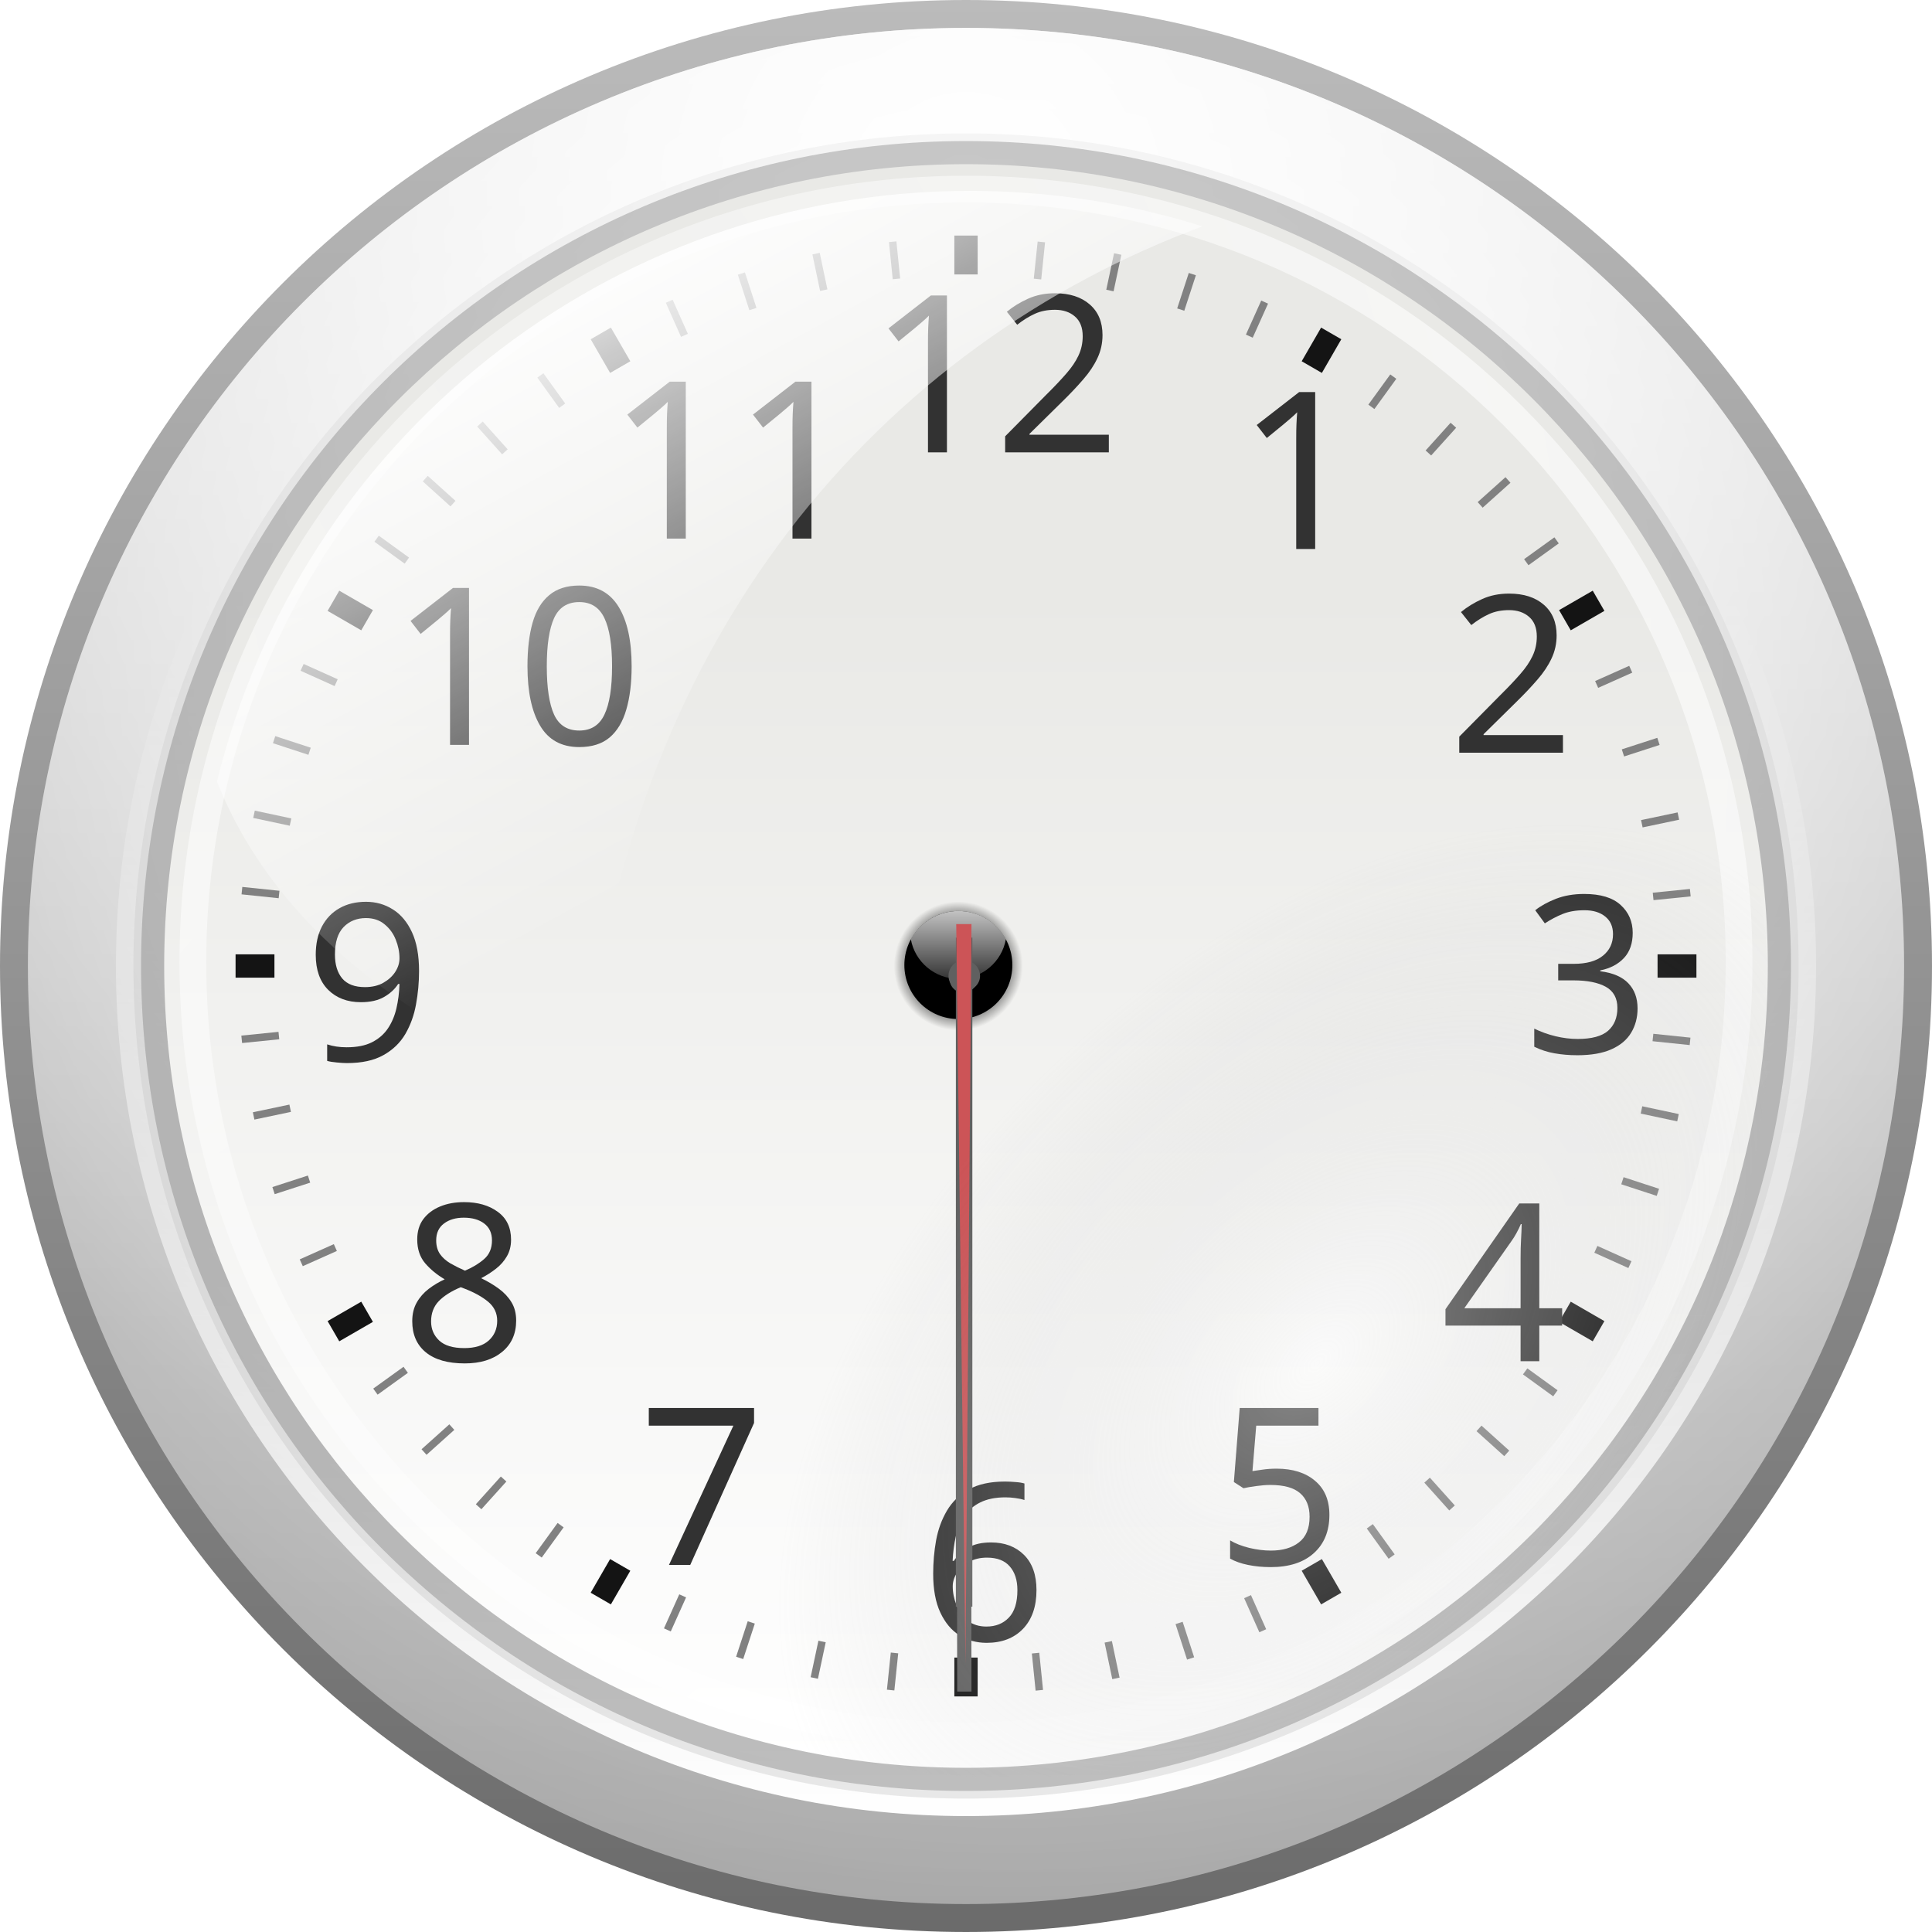
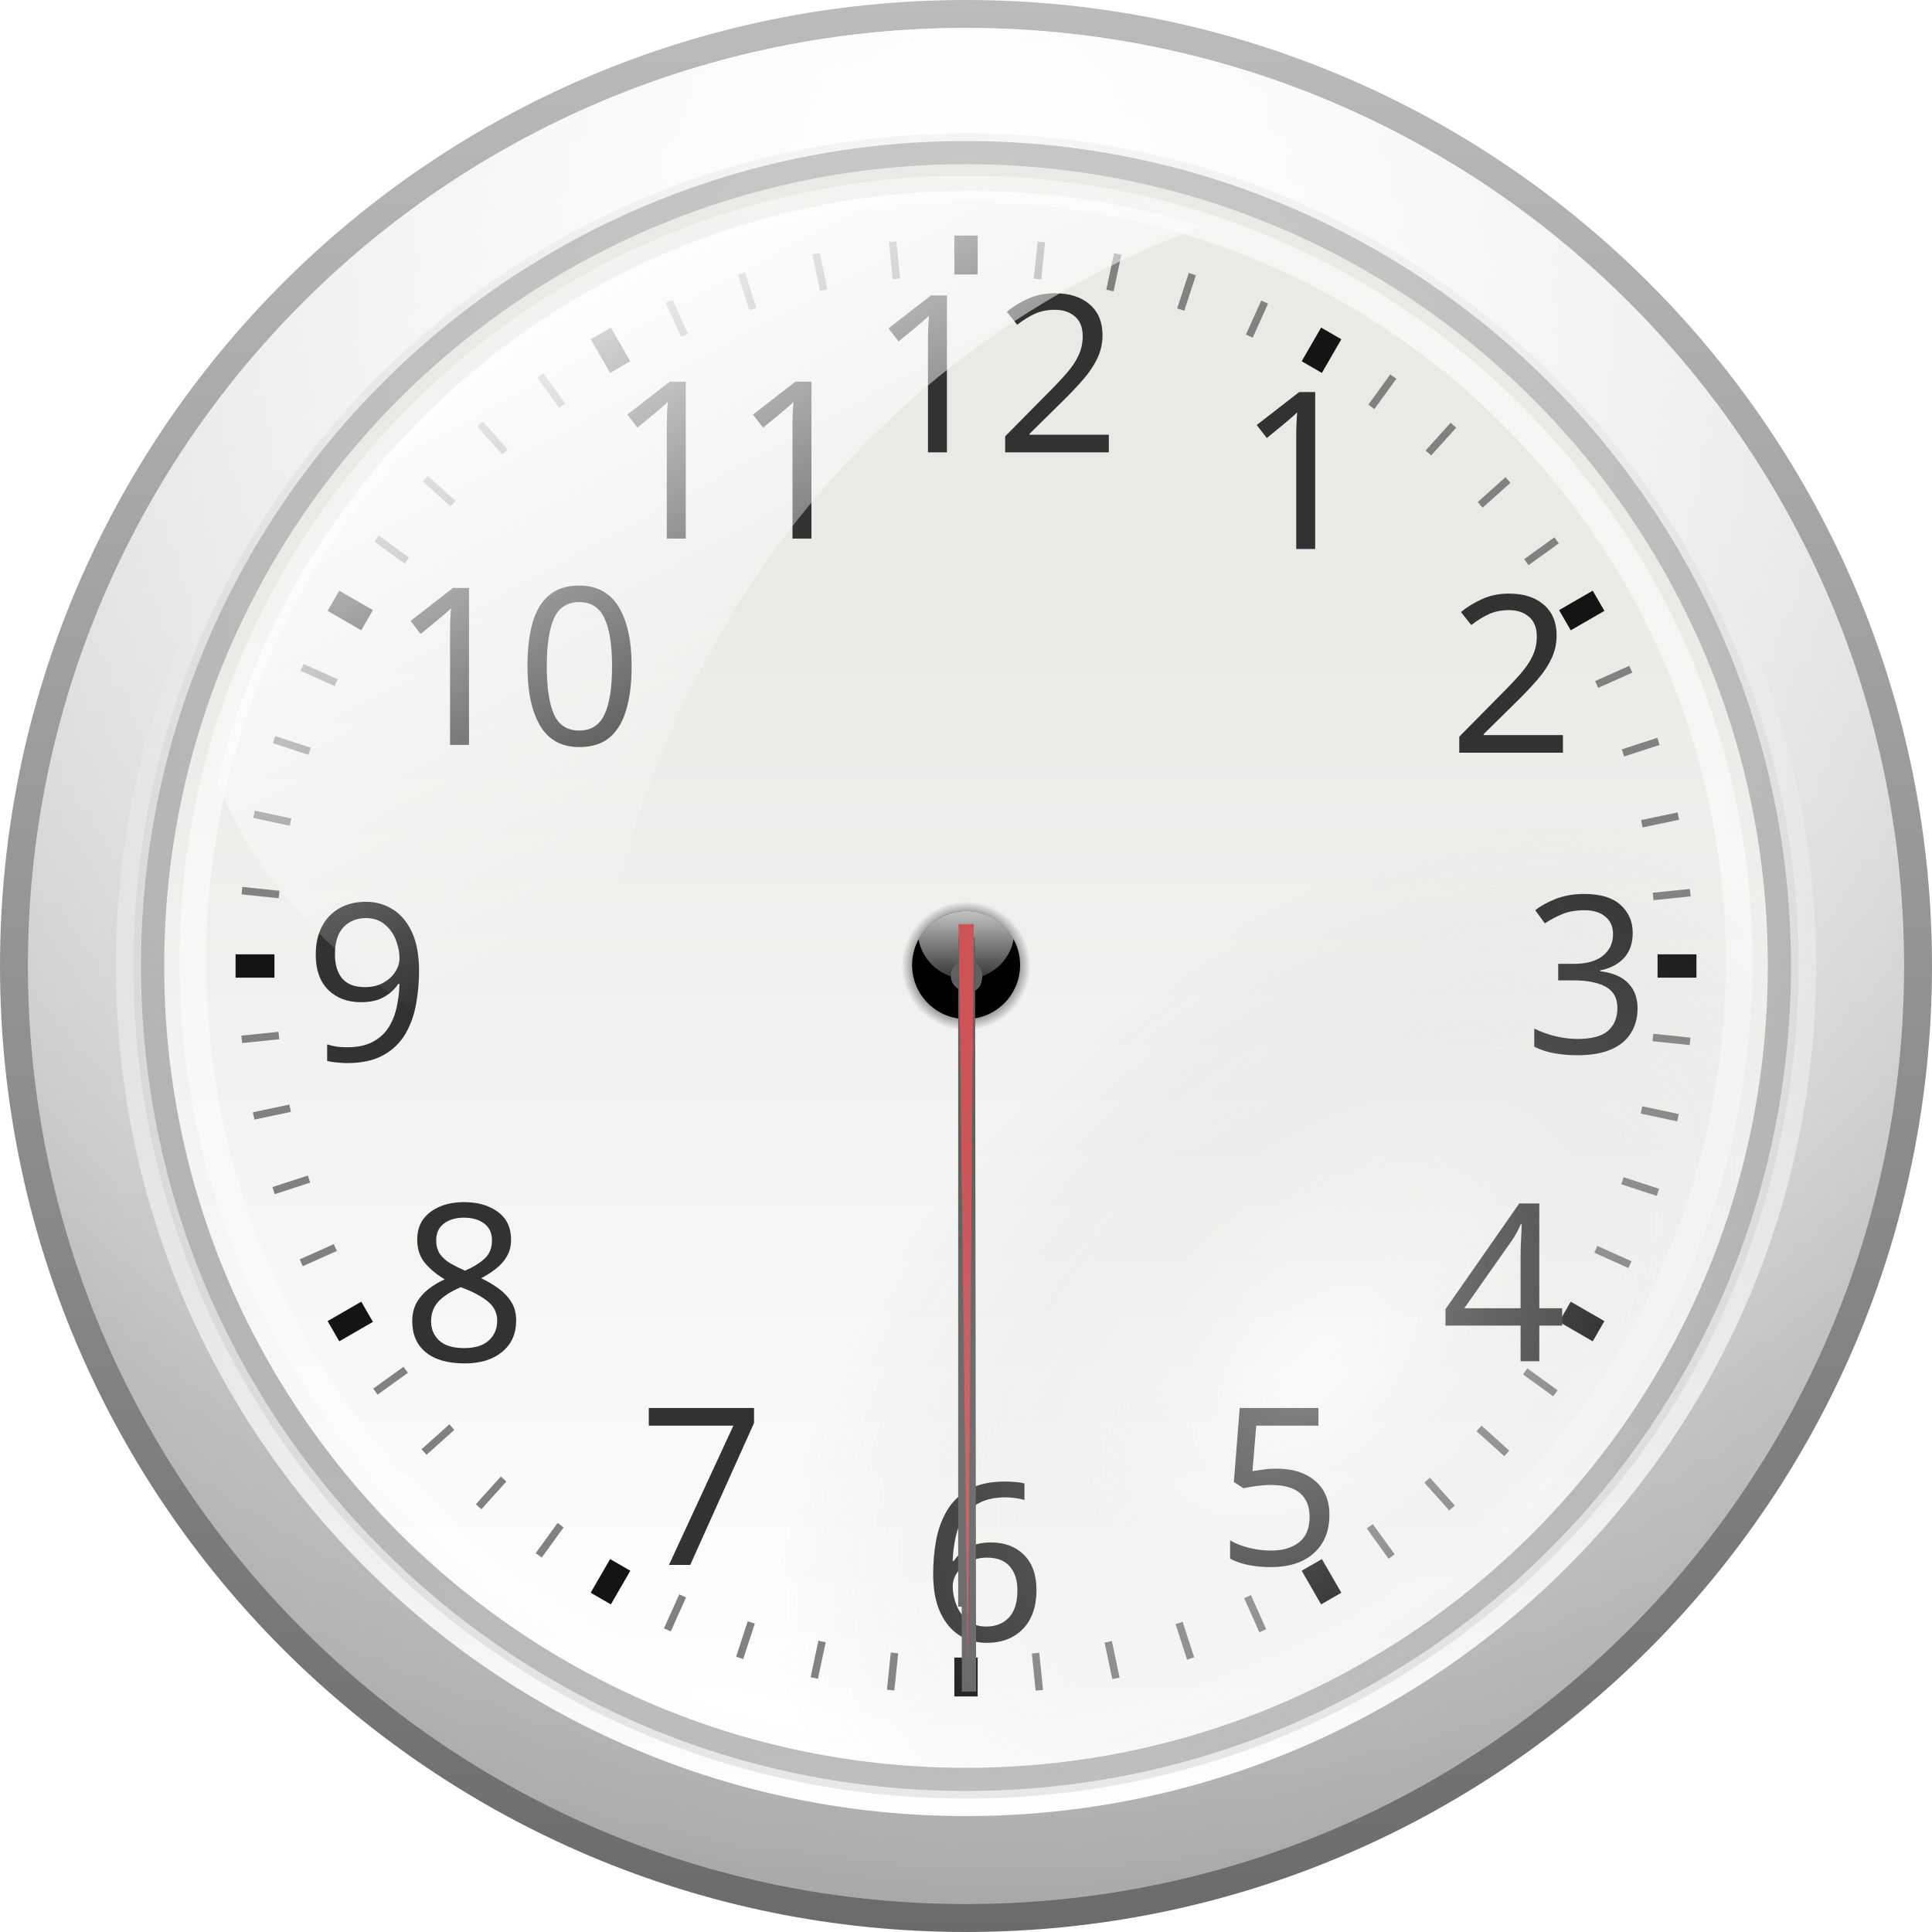
<svg xmlns="http://www.w3.org/2000/svg" xmlns:xlink="http://www.w3.org/1999/xlink" id="svg2" width="250" height="250" version="1.0">
  <defs id="defs5">
    <linearGradient id="linearGradient3919">
      <stop style="stop-color:#ffffff;stop-opacity:0.424;" offset="0" id="stop3921" />
      <stop style="stop-color:#aaaaaa;stop-opacity:0;" offset="1" id="stop3923" />
    </linearGradient>
    <linearGradient id="linearGradient3906">
      <stop style="stop-color:#ffffff;stop-opacity:1;" offset="0" id="stop3908" />
      <stop style="stop-color:#ffffff;stop-opacity:0;" offset="1" id="stop3910" />
    </linearGradient>
    <linearGradient id="linearGradient3893">
      <stop style="stop-color:#ffffff;stop-opacity:1;" offset="0" id="stop3895" />
      <stop style="stop-color:#ffffff;stop-opacity:0.669;" offset="1" id="stop3897" />
    </linearGradient>
    <linearGradient id="linearGradient3217">
      <stop style="stop-color:#000000;stop-opacity:1;" offset="0" id="stop3219" />
      <stop id="stop3225" offset="0.5" style="stop-color:#000000;stop-opacity:1;" />
      <stop style="stop-color:#000000;stop-opacity:0;" offset="1" id="stop3221" />
    </linearGradient>
    <linearGradient id="linearGradient3207">
      <stop style="stop-color:#ffffff;stop-opacity:1;" offset="0" id="stop3209" />
      <stop style="stop-color:#ffffff;stop-opacity:0;" offset="1" id="stop3211" />
    </linearGradient>
    <linearGradient id="linearGradient3184">
      <stop style="stop-color:#e9e9e6;stop-opacity:1;" offset="0" id="stop3186" />
      <stop style="stop-color:#ffffff;stop-opacity:1;" offset="1" id="stop3188" />
    </linearGradient>
    <linearGradient id="linearGradient3168">
      <stop style="stop-color:#ffffff;stop-opacity:1;" offset="0" id="stop3170" />
      <stop style="stop-color:#ffffff;stop-opacity:0;" offset="1" id="stop3172" />
    </linearGradient>
    <linearGradient id="linearGradient3144">
      <stop style="stop-color:#6b6b6b;stop-opacity:1;" offset="0" id="stop3146" />
      <stop style="stop-color:#bbbbbb;stop-opacity:1;" offset="1" id="stop3148" />
    </linearGradient>
    <radialGradient xlink:href="#linearGradient3217" id="radialGradient4070" gradientUnits="userSpaceOnUse" cx="309.6" cy="394.289" fx="309.6" fy="394.289" r="6.942" />
    <linearGradient xlink:href="#linearGradient3207" id="linearGradient4072" gradientUnits="userSpaceOnUse" gradientTransform="translate(-76.08214,-7.608214)" x1="285.547" y1="385.323" x2="285.547" y2="401.03" />
    <linearGradient xlink:href="#linearGradient3144" id="linearGradient4204" gradientUnits="userSpaceOnUse" x1="309.237" y1="512.424" x2="309.237" y2="280.742" />
    <radialGradient xlink:href="#linearGradient3168" id="radialGradient4206" gradientUnits="userSpaceOnUse" gradientTransform="matrix(1.472237,0,0,1.53727,-146.0332,-162.4078)" cx="309.237" cy="302.283" fx="309.237" fy="302.283" r="115.841" />
    <linearGradient xlink:href="#linearGradient3168" id="linearGradient4208" gradientUnits="userSpaceOnUse" x1="342.302" y1="481.01" x2="342.302" y2="342.727" />
    <radialGradient xlink:href="#linearGradient3168" id="radialGradient4210" gradientUnits="userSpaceOnUse" gradientTransform="matrix(2.262096,0,0,2.302474,-390.2869,-393.7159)" cx="311.738" cy="325.628" fx="311.738" fy="325.628" r="115.841" />
    <linearGradient xlink:href="#linearGradient3184" id="linearGradient4212" gradientUnits="userSpaceOnUse" x1="356.85" y1="335.914" x2="356.85" y2="463.339" />
    <radialGradient xlink:href="#linearGradient3893" id="radialGradient4214" gradientUnits="userSpaceOnUse" gradientTransform="translate(-316.109,-26.50604)" spreadMethod="reflect" cx="187.504" cy="386.77" fx="187.504" fy="386.77" r="101.109" />
    <linearGradient xlink:href="#linearGradient3906" id="linearGradient4216" gradientUnits="userSpaceOnUse" x1="-39.35" y1="291.539" x2="-1.016" y2="362.223" />
    <radialGradient xlink:href="#linearGradient3919" id="radialGradient4218" gradientUnits="userSpaceOnUse" gradientTransform="matrix(0.4865255,0.4865256,-0.7945184,0.7945184,378.1273,74.48643)" cx="40.772" cy="437.876" fx="40.772" fy="437.876" r="74.609" />
  </defs>
  <g id="ClockFace" transform="matrix(1.006557,0,0,1.006557,-138.834,-268.7489)">
    <path transform="matrix(1.072034,0,0,1.072034,-69.3974,-33.96681)" d="M 425.078 396.583 A 115.841 115.841 0 1 1  193.396,396.583 A 115.841 115.841 0 1 1  425.078 396.583 z" id="path2169" style="fill:url(#linearGradient4204);fill-opacity:1;stroke:none;stroke-width:8;stroke-linecap:round;stroke-linejoin:round;stroke-miterlimit:4;stroke-dasharray:none;stroke-dashoffset:1.088;stroke-opacity:1" />
    <path style="fill:url(#radialGradient4206);fill-opacity:1;stroke:none;stroke-width:8;stroke-linecap:round;stroke-linejoin:round;stroke-miterlimit:4;stroke-dasharray:none;stroke-dashoffset:1.088;stroke-opacity:1" id="path3176" d="M 425.078 396.583 A 115.841 115.841 0 1 1  193.396,396.583 A 115.841 115.841 0 1 1  425.078 396.583 z" transform="matrix(1.041044,0,0,1.041044,-59.81408,-21.67662)" />
    <path style="fill:url(#linearGradient4208);fill-opacity:1;stroke:none;stroke-width:8;stroke-linecap:round;stroke-linejoin:round;stroke-miterlimit:4;stroke-dasharray:none;stroke-dashoffset:1.088;stroke-opacity:1" id="path3158" d="M 416.243 384.803 A 96.207 96.207 0 1 1  223.829,384.803 A 96.207 96.207 0 1 1  416.243 384.803 z" transform="matrix(1.135898,0,0,1.135898,-101.4129,-45.91292)" />
    <path transform="matrix(1.11255,0,0,1.11255,-93.94055,-36.92836)" d="M 416.243 384.803 A 96.207 96.207 0 1 1  223.829,384.803 A 96.207 96.207 0 1 1  416.243 384.803 z" id="path3152" style="opacity:0.277;fill:#6b6b6b;fill-opacity:1;stroke:none;stroke-width:8;stroke-linecap:round;stroke-linejoin:round;stroke-miterlimit:4;stroke-dasharray:none;stroke-dashoffset:1.088;stroke-opacity:1" />
    <path transform="matrix(1.041044,0,0,1.041044,-59.81408,-21.67662)" d="M 425.078 396.583 A 115.841 115.841 0 1 1  193.396,396.583 A 115.841 115.841 0 1 1  425.078 396.583 z" id="path3194" style="fill:url(#radialGradient4210);fill-opacity:1;stroke:none;stroke-width:8;stroke-linecap:round;stroke-linejoin:round;stroke-miterlimit:4;stroke-dasharray:none;stroke-dashoffset:1.088;stroke-opacity:1" />
    <path style="opacity:0.337;fill:#6b6b6b;fill-opacity:1;stroke:none;stroke-width:8;stroke-linecap:round;stroke-linejoin:round;stroke-miterlimit:4;stroke-dasharray:none;stroke-dashoffset:1.088;stroke-opacity:1" id="path3180" d="M 416.243 384.803 A 96.207 96.207 0 1 1  223.829,384.803 A 96.207 96.207 0 1 1  416.243 384.803 z" transform="matrix(1.102346,0,0,1.102346,-90.67488,-33.00179)" />
    <path transform="matrix(1.186441,0,0,1.186441,-161.2659,-55.46158)" d="M 443.731 376.458 A 86.881 86.881 0 1 1  269.969,376.458 A 86.881 86.881 0 1 1  443.731 376.458 z" id="path3182" style="fill:url(#linearGradient4212);fill-opacity:1;stroke:none;stroke-width:8;stroke-linecap:round;stroke-linejoin:round;stroke-miterlimit:4;stroke-dasharray:none;stroke-dashoffset:1.088;stroke-opacity:1" />
    <g id="g3274" transform="matrix(0.9598602,0,0,0.9598602,-82.86491,16.10077)">
      <rect y="292.94" x="357.845" height="5.206" width="3.124" id="rect3276" style="opacity:1;fill:#141414;fill-opacity:1;stroke:none;stroke-width:8;stroke-linecap:round;stroke-linejoin:round;stroke-miterlimit:4;stroke-dasharray:none;stroke-dashoffset:1.088;stroke-opacity:1" />
      <rect style="opacity:1;fill:#141414;fill-opacity:1;stroke:none;stroke-width:8;stroke-linecap:round;stroke-linejoin:round;stroke-miterlimit:4;stroke-dasharray:none;stroke-dashoffset:1.088;stroke-opacity:1" id="rect3278" width="3.124" height="5.206" x="357.845" y="483.391" />
    </g>
    <g id="g3280" transform="matrix(0,0.9598602,-0.9598602,0,637.1983,46.20365)">
      <rect style="opacity:1;fill:#141414;fill-opacity:1;stroke:none;stroke-width:8;stroke-linecap:round;stroke-linejoin:round;stroke-miterlimit:4;stroke-dasharray:none;stroke-dashoffset:1.088;stroke-opacity:1" id="rect3282" width="3.124" height="5.206" x="357.845" y="292.94" />
      <rect y="483.391" x="357.845" height="5.206" width="3.124" id="rect3284" style="opacity:1;fill:#141414;fill-opacity:1;stroke:none;stroke-width:8;stroke-linecap:round;stroke-linejoin:round;stroke-miterlimit:4;stroke-dasharray:none;stroke-dashoffset:1.088;stroke-opacity:1" />
    </g>
    <g transform="matrix(-0.8312633,-0.4799301,0.4799301,-0.8312633,373.3353,888.5053)" id="g3286">
      <rect y="292.94" x="357.845" height="5.206" width="3.124" id="rect3288" style="opacity:1;fill:#141414;fill-opacity:1;stroke:none;stroke-width:8;stroke-linecap:round;stroke-linejoin:round;stroke-miterlimit:4;stroke-dasharray:none;stroke-dashoffset:1.088;stroke-opacity:1" />
      <rect style="opacity:1;fill:#141414;fill-opacity:1;stroke:none;stroke-width:8;stroke-linecap:round;stroke-linejoin:round;stroke-miterlimit:4;stroke-dasharray:none;stroke-dashoffset:1.088;stroke-opacity:1" id="rect3290" width="3.124" height="5.206" x="357.845" y="483.391" />
    </g>
    <g id="g3292" transform="matrix(-0.4799301,-0.8312633,0.8312633,-0.4799301,109.7739,877.4869)">
      <rect style="opacity:1;fill:#141414;fill-opacity:1;stroke:none;stroke-width:8;stroke-linecap:round;stroke-linejoin:round;stroke-miterlimit:4;stroke-dasharray:none;stroke-dashoffset:1.088;stroke-opacity:1" id="rect3294" width="3.124" height="5.206" x="357.845" y="292.94" />
      <rect y="483.391" x="357.845" height="5.206" width="3.124" id="rect3296" style="opacity:1;fill:#141414;fill-opacity:1;stroke:none;stroke-width:8;stroke-linecap:round;stroke-linejoin:round;stroke-miterlimit:4;stroke-dasharray:none;stroke-dashoffset:1.088;stroke-opacity:1" />
    </g>
    <g transform="matrix(0.8312633,-0.4799301,0.4799301,0.8312633,-224.1878,238.8425)" id="g3298">
      <rect style="opacity:1;fill:#141414;fill-opacity:1;stroke:none;stroke-width:8;stroke-linecap:round;stroke-linejoin:round;stroke-miterlimit:4;stroke-dasharray:none;stroke-dashoffset:1.088;stroke-opacity:1" id="rect3300" width="3.124" height="5.206" x="357.845" y="292.94" />
      <rect y="483.391" x="357.845" height="5.206" width="3.124" id="rect3302" style="opacity:1;fill:#141414;fill-opacity:1;stroke:none;stroke-width:8;stroke-linecap:round;stroke-linejoin:round;stroke-miterlimit:4;stroke-dasharray:none;stroke-dashoffset:1.088;stroke-opacity:1" />
    </g>
    <g id="g3304" transform="matrix(0.4799301,-0.8312633,0.8312633,0.4799301,-235.2063,502.4039)">
      <rect y="292.94" x="357.845" height="5.206" width="3.124" id="rect3306" style="opacity:1;fill:#141414;fill-opacity:1;stroke:none;stroke-width:8;stroke-linecap:round;stroke-linejoin:round;stroke-miterlimit:4;stroke-dasharray:none;stroke-dashoffset:1.088;stroke-opacity:1" />
      <rect style="opacity:1;fill:#141414;fill-opacity:1;stroke:none;stroke-width:8;stroke-linecap:round;stroke-linejoin:round;stroke-miterlimit:4;stroke-dasharray:none;stroke-dashoffset:1.088;stroke-opacity:1" id="rect3308" width="3.124" height="5.206" x="357.845" y="483.391" />
    </g>
    <g style="fill:#818181;fill-opacity:1" transform="translate(-175.8178,27.54883)" id="g3480">
      <g style="fill:#818181;fill-opacity:1" id="g3346" transform="matrix(0.8096128,0.5869643,-0.5869643,0.8096128,449.2092,204.052)">
        <g style="fill:#818181;fill-opacity:1" transform="matrix(0.9598602,0,0,0.9598602,-260.5296,-239.3539)" id="g3310">
          <rect style="opacity:1;fill:#818181;fill-opacity:1;stroke:none;stroke-width:8;stroke-linecap:round;stroke-linejoin:round;stroke-miterlimit:4;stroke-dasharray:none;stroke-dashoffset:1.088;stroke-opacity:1" id="rect3312" width="1" height="5" x="359" y="293.362" />
          <rect y="483.362" x="359" height="5" width="1" id="rect3314" style="opacity:1;fill:#818181;fill-opacity:1;stroke:none;stroke-width:8;stroke-linecap:round;stroke-linejoin:round;stroke-miterlimit:4;stroke-dasharray:none;stroke-dashoffset:1.088;stroke-opacity:1" />
        </g>
        <g style="fill:#818181;fill-opacity:1" id="g3316" transform="matrix(0,0.9598602,-0.9598602,0,459.7132,-209.2506)">
          <rect y="293.362" x="359" height="5" width="1" id="rect3318" style="opacity:1;fill:#818181;fill-opacity:1;stroke:none;stroke-width:8;stroke-linecap:round;stroke-linejoin:round;stroke-miterlimit:4;stroke-dasharray:none;stroke-dashoffset:1.088;stroke-opacity:1" />
          <rect style="opacity:1;fill:#818181;fill-opacity:1;stroke:none;stroke-width:8;stroke-linecap:round;stroke-linejoin:round;stroke-miterlimit:4;stroke-dasharray:none;stroke-dashoffset:1.088;stroke-opacity:1" id="rect3320" width="1" height="5" x="359" y="483.362" />
        </g>
        <g style="fill:#818181;fill-opacity:1" id="g3322" transform="matrix(0.4799301,0.8312633,-0.8312633,0.4799301,236.9147,-350.6065)">
          <rect y="293.362" x="359" height="5" width="1" id="rect3324" style="opacity:1;fill:#818181;fill-opacity:1;stroke:none;stroke-width:8;stroke-linecap:round;stroke-linejoin:round;stroke-miterlimit:4;stroke-dasharray:none;stroke-dashoffset:1.088;stroke-opacity:1" />
          <rect style="opacity:1;fill:#818181;fill-opacity:1;stroke:none;stroke-width:8;stroke-linecap:round;stroke-linejoin:round;stroke-miterlimit:4;stroke-dasharray:none;stroke-dashoffset:1.088;stroke-opacity:1" id="rect3326" width="1" height="5" x="359" y="483.362" />
        </g>
        <g style="fill:#818181;fill-opacity:1" transform="matrix(-0.8312633,0.4799301,-0.4799301,-0.8312633,570.9659,288.1937)" id="g3328">
          <rect style="opacity:1;fill:#818181;fill-opacity:1;stroke:none;stroke-width:8;stroke-linecap:round;stroke-linejoin:round;stroke-miterlimit:4;stroke-dasharray:none;stroke-dashoffset:1.088;stroke-opacity:1" id="rect3330" width="1" height="5" x="359" y="293.362" />
          <rect y="483.362" x="359" height="5" width="1" id="rect3332" style="opacity:1;fill:#818181;fill-opacity:1;stroke:none;stroke-width:8;stroke-linecap:round;stroke-linejoin:round;stroke-miterlimit:4;stroke-dasharray:none;stroke-dashoffset:1.088;stroke-opacity:1" />
        </g>
        <g style="fill:#818181;fill-opacity:1" transform="matrix(-0.4799301,0.8312633,-0.8312633,-0.4799301,581.9844,24.56652)" id="g3334">
          <rect style="opacity:1;fill:#818181;fill-opacity:1;stroke:none;stroke-width:8;stroke-linecap:round;stroke-linejoin:round;stroke-miterlimit:4;stroke-dasharray:none;stroke-dashoffset:1.088;stroke-opacity:1" id="rect3336" width="1" height="5" x="359" y="293.362" />
          <rect y="483.362" x="359" height="5" width="1" id="rect3338" style="opacity:1;fill:#818181;fill-opacity:1;stroke:none;stroke-width:8;stroke-linecap:round;stroke-linejoin:round;stroke-miterlimit:4;stroke-dasharray:none;stroke-dashoffset:1.088;stroke-opacity:1" />
        </g>
        <g style="fill:#818181;fill-opacity:1" id="g3340" transform="matrix(-0.8312633,-0.4799301,0.4799301,-0.8312633,195.7928,633.2634)">
          <rect y="293.362" x="359" height="5" width="1" id="rect3342" style="opacity:1;fill:#818181;fill-opacity:1;stroke:none;stroke-width:8;stroke-linecap:round;stroke-linejoin:round;stroke-miterlimit:4;stroke-dasharray:none;stroke-dashoffset:1.088;stroke-opacity:1" />
          <rect style="opacity:1;fill:#818181;fill-opacity:1;stroke:none;stroke-width:8;stroke-linecap:round;stroke-linejoin:round;stroke-miterlimit:4;stroke-dasharray:none;stroke-dashoffset:1.088;stroke-opacity:1" id="rect3344" width="1" height="5" x="359" y="483.362" />
        </g>
      </g>
      <g style="fill:#818181;fill-opacity:1" transform="matrix(0.7428096,0.6695027,-0.6695027,0.7428096,466.0671,206.1473)" id="g3366">
        <g style="fill:#818181;fill-opacity:1" id="g3368" transform="matrix(0.9598602,0,0,0.9598602,-260.5296,-239.3539)">
          <rect y="293.362" x="359" height="5" width="1" id="rect3370" style="opacity:1;fill:#818181;fill-opacity:1;stroke:none;stroke-width:8;stroke-linecap:round;stroke-linejoin:round;stroke-miterlimit:4;stroke-dasharray:none;stroke-dashoffset:1.088;stroke-opacity:1" />
          <rect style="opacity:1;fill:#818181;fill-opacity:1;stroke:none;stroke-width:8;stroke-linecap:round;stroke-linejoin:round;stroke-miterlimit:4;stroke-dasharray:none;stroke-dashoffset:1.088;stroke-opacity:1" id="rect3372" width="1" height="5" x="359" y="483.362" />
        </g>
        <g style="fill:#818181;fill-opacity:1" transform="matrix(0,0.9598602,-0.9598602,0,459.7132,-209.2506)" id="g3374">
          <rect style="opacity:1;fill:#818181;fill-opacity:1;stroke:none;stroke-width:8;stroke-linecap:round;stroke-linejoin:round;stroke-miterlimit:4;stroke-dasharray:none;stroke-dashoffset:1.088;stroke-opacity:1" id="rect3376" width="1" height="5" x="359" y="293.362" />
          <rect y="483.362" x="359" height="5" width="1" id="rect3378" style="opacity:1;fill:#818181;fill-opacity:1;stroke:none;stroke-width:8;stroke-linecap:round;stroke-linejoin:round;stroke-miterlimit:4;stroke-dasharray:none;stroke-dashoffset:1.088;stroke-opacity:1" />
        </g>
        <g style="fill:#818181;fill-opacity:1" transform="matrix(0.4799301,0.8312633,-0.8312633,0.4799301,236.9147,-350.6065)" id="g3380">
          <rect style="opacity:1;fill:#818181;fill-opacity:1;stroke:none;stroke-width:8;stroke-linecap:round;stroke-linejoin:round;stroke-miterlimit:4;stroke-dasharray:none;stroke-dashoffset:1.088;stroke-opacity:1" id="rect3382" width="1" height="5" x="359" y="293.362" />
          <rect y="483.362" x="359" height="5" width="1" id="rect3384" style="opacity:1;fill:#818181;fill-opacity:1;stroke:none;stroke-width:8;stroke-linecap:round;stroke-linejoin:round;stroke-miterlimit:4;stroke-dasharray:none;stroke-dashoffset:1.088;stroke-opacity:1" />
        </g>
        <g style="fill:#818181;fill-opacity:1" id="g3386" transform="matrix(-0.8312633,0.4799301,-0.4799301,-0.8312633,570.9659,288.1937)">
          <rect y="293.362" x="359" height="5" width="1" id="rect3388" style="opacity:1;fill:#818181;fill-opacity:1;stroke:none;stroke-width:8;stroke-linecap:round;stroke-linejoin:round;stroke-miterlimit:4;stroke-dasharray:none;stroke-dashoffset:1.088;stroke-opacity:1" />
          <rect style="opacity:1;fill:#818181;fill-opacity:1;stroke:none;stroke-width:8;stroke-linecap:round;stroke-linejoin:round;stroke-miterlimit:4;stroke-dasharray:none;stroke-dashoffset:1.088;stroke-opacity:1" id="rect3390" width="1" height="5" x="359" y="483.362" />
        </g>
        <g style="fill:#818181;fill-opacity:1" id="g3392" transform="matrix(-0.4799301,0.8312633,-0.8312633,-0.4799301,581.9844,24.56652)">
          <rect y="293.362" x="359" height="5" width="1" id="rect3394" style="opacity:1;fill:#818181;fill-opacity:1;stroke:none;stroke-width:8;stroke-linecap:round;stroke-linejoin:round;stroke-miterlimit:4;stroke-dasharray:none;stroke-dashoffset:1.088;stroke-opacity:1" />
          <rect style="opacity:1;fill:#818181;fill-opacity:1;stroke:none;stroke-width:8;stroke-linecap:round;stroke-linejoin:round;stroke-miterlimit:4;stroke-dasharray:none;stroke-dashoffset:1.088;stroke-opacity:1" id="rect3396" width="1" height="5" x="359" y="483.362" />
        </g>
        <g style="fill:#818181;fill-opacity:1" transform="matrix(-0.8312633,-0.4799301,0.4799301,-0.8312633,195.7928,633.2634)" id="g3398">
          <rect style="opacity:1;fill:#818181;fill-opacity:1;stroke:none;stroke-width:8;stroke-linecap:round;stroke-linejoin:round;stroke-miterlimit:4;stroke-dasharray:none;stroke-dashoffset:1.088;stroke-opacity:1" id="rect3400" width="1" height="5" x="359" y="293.362" />
          <rect y="483.362" x="359" height="5" width="1" id="rect3402" style="opacity:1;fill:#818181;fill-opacity:1;stroke:none;stroke-width:8;stroke-linecap:round;stroke-linejoin:round;stroke-miterlimit:4;stroke-dasharray:none;stroke-dashoffset:1.088;stroke-opacity:1" />
        </g>
      </g>
      <g style="fill:#818181;fill-opacity:1" id="g3404" transform="matrix(0.6676457,0.7444791,-0.7444791,0.6676457,482.6047,210.0175)">
        <g style="fill:#818181;fill-opacity:1" transform="matrix(0.9598602,0,0,0.9598602,-260.5296,-239.3539)" id="g3406">
          <rect style="opacity:1;fill:#818181;fill-opacity:1;stroke:none;stroke-width:8;stroke-linecap:round;stroke-linejoin:round;stroke-miterlimit:4;stroke-dasharray:none;stroke-dashoffset:1.088;stroke-opacity:1" id="rect3408" width="1" height="5" x="359" y="293.362" />
          <rect y="483.362" x="359" height="5" width="1" id="rect3410" style="opacity:1;fill:#818181;fill-opacity:1;stroke:none;stroke-width:8;stroke-linecap:round;stroke-linejoin:round;stroke-miterlimit:4;stroke-dasharray:none;stroke-dashoffset:1.088;stroke-opacity:1" />
        </g>
        <g style="fill:#818181;fill-opacity:1" id="g3412" transform="matrix(0,0.9598602,-0.9598602,0,459.7132,-209.2506)">
          <rect y="293.362" x="359" height="5" width="1" id="rect3414" style="opacity:1;fill:#818181;fill-opacity:1;stroke:none;stroke-width:8;stroke-linecap:round;stroke-linejoin:round;stroke-miterlimit:4;stroke-dasharray:none;stroke-dashoffset:1.088;stroke-opacity:1" />
          <rect style="opacity:1;fill:#818181;fill-opacity:1;stroke:none;stroke-width:8;stroke-linecap:round;stroke-linejoin:round;stroke-miterlimit:4;stroke-dasharray:none;stroke-dashoffset:1.088;stroke-opacity:1" id="rect3416" width="1" height="5" x="359" y="483.362" />
        </g>
        <g style="fill:#818181;fill-opacity:1" id="g3418" transform="matrix(0.4799301,0.8312633,-0.8312633,0.4799301,236.9147,-350.6065)">
          <rect y="293.362" x="359" height="5" width="1" id="rect3420" style="opacity:1;fill:#818181;fill-opacity:1;stroke:none;stroke-width:8;stroke-linecap:round;stroke-linejoin:round;stroke-miterlimit:4;stroke-dasharray:none;stroke-dashoffset:1.088;stroke-opacity:1" />
          <rect style="opacity:1;fill:#818181;fill-opacity:1;stroke:none;stroke-width:8;stroke-linecap:round;stroke-linejoin:round;stroke-miterlimit:4;stroke-dasharray:none;stroke-dashoffset:1.088;stroke-opacity:1" id="rect3422" width="1" height="5" x="359" y="483.362" />
        </g>
        <g style="fill:#818181;fill-opacity:1" transform="matrix(-0.8312633,0.4799301,-0.4799301,-0.8312633,570.9659,288.1937)" id="g3424">
          <rect style="opacity:1;fill:#818181;fill-opacity:1;stroke:none;stroke-width:8;stroke-linecap:round;stroke-linejoin:round;stroke-miterlimit:4;stroke-dasharray:none;stroke-dashoffset:1.088;stroke-opacity:1" id="rect3426" width="1" height="5" x="359" y="293.362" />
          <rect y="483.362" x="359" height="5" width="1" id="rect3428" style="opacity:1;fill:#818181;fill-opacity:1;stroke:none;stroke-width:8;stroke-linecap:round;stroke-linejoin:round;stroke-miterlimit:4;stroke-dasharray:none;stroke-dashoffset:1.088;stroke-opacity:1" />
        </g>
        <g style="fill:#818181;fill-opacity:1" transform="matrix(-0.4799301,0.8312633,-0.8312633,-0.4799301,581.9844,24.56652)" id="g3430">
          <rect style="opacity:1;fill:#818181;fill-opacity:1;stroke:none;stroke-width:8;stroke-linecap:round;stroke-linejoin:round;stroke-miterlimit:4;stroke-dasharray:none;stroke-dashoffset:1.088;stroke-opacity:1" id="rect3432" width="1" height="5" x="359" y="293.362" />
          <rect y="483.362" x="359" height="5" width="1" id="rect3434" style="opacity:1;fill:#818181;fill-opacity:1;stroke:none;stroke-width:8;stroke-linecap:round;stroke-linejoin:round;stroke-miterlimit:4;stroke-dasharray:none;stroke-dashoffset:1.088;stroke-opacity:1" />
        </g>
        <g style="fill:#818181;fill-opacity:1" id="g3436" transform="matrix(-0.8312633,-0.4799301,0.4799301,-0.8312633,195.7928,633.2634)">
          <rect y="293.362" x="359" height="5" width="1" id="rect3438" style="opacity:1;fill:#818181;fill-opacity:1;stroke:none;stroke-width:8;stroke-linecap:round;stroke-linejoin:round;stroke-miterlimit:4;stroke-dasharray:none;stroke-dashoffset:1.088;stroke-opacity:1" />
          <rect style="opacity:1;fill:#818181;fill-opacity:1;stroke:none;stroke-width:8;stroke-linecap:round;stroke-linejoin:round;stroke-miterlimit:4;stroke-dasharray:none;stroke-dashoffset:1.088;stroke-opacity:1" id="rect3440" width="1" height="5" x="359" y="483.362" />
        </g>
      </g>
      <g style="fill:#818181;fill-opacity:1" transform="matrix(0.5846843,0.8112608,-0.8112608,0.5846843,498.6885,215.6395)" id="g3442">
        <g style="fill:#818181;fill-opacity:1" id="g3444" transform="matrix(0.9598602,0,0,0.9598602,-260.5296,-239.3539)">
          <rect y="293.362" x="359" height="5" width="1" id="rect3446" style="opacity:1;fill:#818181;fill-opacity:1;stroke:none;stroke-width:8;stroke-linecap:round;stroke-linejoin:round;stroke-miterlimit:4;stroke-dasharray:none;stroke-dashoffset:1.088;stroke-opacity:1" />
          <rect style="opacity:1;fill:#818181;fill-opacity:1;stroke:none;stroke-width:8;stroke-linecap:round;stroke-linejoin:round;stroke-miterlimit:4;stroke-dasharray:none;stroke-dashoffset:1.088;stroke-opacity:1" id="rect3448" width="1" height="5" x="359" y="483.362" />
        </g>
        <g style="fill:#818181;fill-opacity:1" transform="matrix(0,0.9598602,-0.9598602,0,459.7132,-209.2506)" id="g3450">
          <rect style="opacity:1;fill:#818181;fill-opacity:1;stroke:none;stroke-width:8;stroke-linecap:round;stroke-linejoin:round;stroke-miterlimit:4;stroke-dasharray:none;stroke-dashoffset:1.088;stroke-opacity:1" id="rect3452" width="1" height="5" x="359" y="293.362" />
          <rect y="483.362" x="359" height="5" width="1" id="rect3454" style="opacity:1;fill:#818181;fill-opacity:1;stroke:none;stroke-width:8;stroke-linecap:round;stroke-linejoin:round;stroke-miterlimit:4;stroke-dasharray:none;stroke-dashoffset:1.088;stroke-opacity:1" />
        </g>
        <g style="fill:#818181;fill-opacity:1" transform="matrix(0.4799301,0.8312633,-0.8312633,0.4799301,236.9147,-350.6065)" id="g3456">
          <rect style="opacity:1;fill:#818181;fill-opacity:1;stroke:none;stroke-width:8;stroke-linecap:round;stroke-linejoin:round;stroke-miterlimit:4;stroke-dasharray:none;stroke-dashoffset:1.088;stroke-opacity:1" id="rect3458" width="1" height="5" x="359" y="293.362" />
          <rect y="483.362" x="359" height="5" width="1" id="rect3460" style="opacity:1;fill:#818181;fill-opacity:1;stroke:none;stroke-width:8;stroke-linecap:round;stroke-linejoin:round;stroke-miterlimit:4;stroke-dasharray:none;stroke-dashoffset:1.088;stroke-opacity:1" />
        </g>
        <g style="fill:#818181;fill-opacity:1" id="g3462" transform="matrix(-0.8312633,0.4799301,-0.4799301,-0.8312633,570.9659,288.1937)">
          <rect y="293.362" x="359" height="5" width="1" id="rect3464" style="opacity:1;fill:#818181;fill-opacity:1;stroke:none;stroke-width:8;stroke-linecap:round;stroke-linejoin:round;stroke-miterlimit:4;stroke-dasharray:none;stroke-dashoffset:1.088;stroke-opacity:1" />
          <rect style="opacity:1;fill:#818181;fill-opacity:1;stroke:none;stroke-width:8;stroke-linecap:round;stroke-linejoin:round;stroke-miterlimit:4;stroke-dasharray:none;stroke-dashoffset:1.088;stroke-opacity:1" id="rect3466" width="1" height="5" x="359" y="483.362" />
        </g>
        <g style="fill:#818181;fill-opacity:1" id="g3468" transform="matrix(-0.4799301,0.8312633,-0.8312633,-0.4799301,581.9844,24.56652)">
          <rect y="293.362" x="359" height="5" width="1" id="rect3470" style="opacity:1;fill:#818181;fill-opacity:1;stroke:none;stroke-width:8;stroke-linecap:round;stroke-linejoin:round;stroke-miterlimit:4;stroke-dasharray:none;stroke-dashoffset:1.088;stroke-opacity:1" />
          <rect style="opacity:1;fill:#818181;fill-opacity:1;stroke:none;stroke-width:8;stroke-linecap:round;stroke-linejoin:round;stroke-miterlimit:4;stroke-dasharray:none;stroke-dashoffset:1.088;stroke-opacity:1" id="rect3472" width="1" height="5" x="359" y="483.362" />
        </g>
        <g style="fill:#818181;fill-opacity:1" transform="matrix(-0.8312633,-0.4799301,0.4799301,-0.8312633,195.7928,633.2634)" id="g3474">
          <rect style="opacity:1;fill:#818181;fill-opacity:1;stroke:none;stroke-width:8;stroke-linecap:round;stroke-linejoin:round;stroke-miterlimit:4;stroke-dasharray:none;stroke-dashoffset:1.088;stroke-opacity:1" id="rect3476" width="1" height="5" x="359" y="293.362" />
          <rect y="483.362" x="359" height="5" width="1" id="rect3478" style="opacity:1;fill:#818181;fill-opacity:1;stroke:none;stroke-width:8;stroke-linecap:round;stroke-linejoin:round;stroke-miterlimit:4;stroke-dasharray:none;stroke-dashoffset:1.088;stroke-opacity:1" />
        </g>
      </g>
    </g>
    <g transform="translate(258.1884,0)" style="fill:#323232;fill-opacity:1" id="g3718">
      <text id="text3566" y="336.234" x="-42.129" style="font-size:28.247px;font-style:normal;font-weight:normal;fill:#323232;fill-opacity:1;stroke:none;stroke-width:1px;stroke-linecap:butt;stroke-linejoin:miter;stroke-opacity:1;font-family:Bitstream Vera Sans Mono" xml:space="preserve">
        <tspan style="fill:#323232;fill-opacity:1;font-family:Swis721 LtCn BT" y="336.234" x="-42.129" id="tspan3568">11</tspan>
      </text>
      <g style="fill:#323232;fill-opacity:1" id="g3694">
        <text id="text3562" y="325.154" x="-8.555" style="font-size:28.247px;font-style:normal;font-weight:normal;fill:#323232;fill-opacity:1;stroke:none;stroke-width:1px;stroke-linecap:butt;stroke-linejoin:miter;stroke-opacity:1;font-family:Bitstream Vera Sans Mono" xml:space="preserve">
          <tspan style="fill:#323232;fill-opacity:1;font-family:Swis721 LtCn BT" y="325.154" x="-8.555" id="tspan3564">12</tspan>
        </text>
        <text id="text3570" y="362.757" x="-69.996" style="font-size:28.247px;font-style:normal;font-weight:normal;fill:#323232;fill-opacity:1;stroke:none;stroke-width:1px;stroke-linecap:butt;stroke-linejoin:miter;stroke-opacity:1;font-family:Bitstream Vera Sans Mono" xml:space="preserve">
          <tspan style="fill:#323232;fill-opacity:1;font-family:Swis721 LtCn BT" y="362.757" x="-69.996" id="tspan3572">10</tspan>
        </text>
        <text xml:space="preserve" style="font-size:28.247px;font-style:normal;font-weight:normal;fill:#323232;fill-opacity:1;stroke:none;stroke-width:1px;stroke-linecap:butt;stroke-linejoin:miter;stroke-opacity:1;font-family:Bitstream Vera Sans Mono" x="-81.075" y="403.382" id="text3574">
          <tspan id="tspan3576" x="-81.075" y="403.382" style="fill:#323232;fill-opacity:1;font-family:Swis721 LtCn BT">9</tspan>
        </text>
        <text id="text3578" y="441.992" x="-68.653" style="font-size:28.247px;font-style:normal;font-weight:normal;fill:#323232;fill-opacity:1;stroke:none;stroke-width:1px;stroke-linecap:butt;stroke-linejoin:miter;stroke-opacity:1;font-family:Bitstream Vera Sans Mono" xml:space="preserve">
          <tspan style="fill:#323232;fill-opacity:1;font-family:Swis721 LtCn BT" y="441.992" x="-68.653" id="tspan3580">8</tspan>
        </text>
        <text xml:space="preserve" style="font-size:28.247px;font-style:normal;font-weight:normal;fill:#323232;fill-opacity:1;stroke:none;stroke-width:1px;stroke-linecap:butt;stroke-linejoin:miter;stroke-opacity:1;font-family:Bitstream Vera Sans Mono" x="-38.1" y="468.18" id="text3582">
          <tspan id="tspan3584" x="-38.1" y="468.18" style="fill:#323232;fill-opacity:1;font-family:Swis721 LtCn BT">7</tspan>
        </text>
        <text id="text3586" y="477.916" x="-1.84" style="font-size:28.247px;font-style:normal;font-weight:normal;fill:#323232;fill-opacity:1;stroke:none;stroke-width:1px;stroke-linecap:butt;stroke-linejoin:miter;stroke-opacity:1;font-family:Bitstream Vera Sans Mono" xml:space="preserve">
          <tspan style="fill:#323232;fill-opacity:1;font-family:Swis721 LtCn BT" y="477.916" x="-1.84" id="tspan3588">6</tspan>
        </text>
        <text xml:space="preserve" style="font-size:28.247px;font-style:normal;font-weight:normal;fill:#323232;fill-opacity:1;stroke:none;stroke-width:1px;stroke-linecap:butt;stroke-linejoin:miter;stroke-opacity:1;font-family:Bitstream Vera Sans Mono" x="36.098" y="468.18" id="text3590">
          <tspan id="tspan3592" x="36.098" y="468.18" style="fill:#323232;fill-opacity:1;font-family:Swis721 LtCn BT">5</tspan>
        </text>
        <text id="text3594" y="441.992" x="64.972" style="font-size:28.247px;font-style:normal;font-weight:normal;fill:#323232;fill-opacity:1;stroke:none;stroke-width:1px;stroke-linecap:butt;stroke-linejoin:miter;stroke-opacity:1;font-family:Bitstream Vera Sans Mono" xml:space="preserve">
          <tspan style="fill:#323232;fill-opacity:1;font-family:Swis721 LtCn BT" y="441.992" x="64.972" id="tspan3596">4</tspan>
        </text>
        <text xml:space="preserve" style="font-size:28.247px;font-style:normal;font-weight:normal;fill:#323232;fill-opacity:1;stroke:none;stroke-width:1px;stroke-linecap:butt;stroke-linejoin:miter;stroke-opacity:1;font-family:Bitstream Vera Sans Mono" x="75.716" y="402.375" id="text3598">
          <tspan id="tspan3600" x="75.716" y="402.375" style="fill:#323232;fill-opacity:1;font-family:Swis721 LtCn BT">3</tspan>
        </text>
        <text id="text3602" y="363.764" x="65.979" style="font-size:28.247px;font-style:normal;font-weight:normal;fill:#323232;fill-opacity:1;stroke:none;stroke-width:1px;stroke-linecap:butt;stroke-linejoin:miter;stroke-opacity:1;font-family:Bitstream Vera Sans Mono" xml:space="preserve">
          <tspan style="fill:#323232;fill-opacity:1;font-family:Swis721 LtCn BT" y="363.764" x="65.979" id="tspan3604">2</tspan>
        </text>
        <text xml:space="preserve" style="font-size:28.247px;font-style:normal;font-weight:normal;fill:#323232;fill-opacity:1;stroke:none;stroke-width:1px;stroke-linecap:butt;stroke-linejoin:miter;stroke-opacity:1;font-family:Bitstream Vera Sans Mono" x="38.784" y="337.577" id="text3606">
          <tspan id="tspan3610" x="38.784" y="337.577" style="fill:#323232;fill-opacity:1;font-family:Swis721 LtCn BT">1</tspan>
        </text>
      </g>
    </g>
  </g>
-   <g id="HandCenterScrew" transform="matrix(1.006557,0,0,1.006557,-86.8277,-266.0689)">
+   <g id="HandCenterScrew" transform="matrix(1.006557,0,0,1.006557,-85.82765,-266.0689)">
    <path style="opacity:1;fill:url(#radialGradient4070);fill-opacity:1;stroke:none;stroke-width:8;stroke-linecap:round;stroke-linejoin:round;stroke-miterlimit:4;stroke-dasharray:none;stroke-dashoffset:1.088;stroke-opacity:1" id="path3215" d="M 316.542 394.289 A 6.942 6.942 0 1 1  302.658,394.289 A 6.942 6.942 0 1 1  316.542 394.289 z" transform="matrix(1.194454,0,0,1.194454,-160.337,-82.43868)" />
    <path transform="translate(-100.1339,-5.89023)" d="M 316.542 394.289 A 6.942 6.942 0 1 1  302.658,394.289 A 6.942 6.942 0 1 1  316.542 394.289 z" id="path3198" style="opacity:1;fill:#000000;fill-opacity:1;stroke:none;stroke-width:8;stroke-linecap:round;stroke-linejoin:round;stroke-miterlimit:4;stroke-dasharray:none;stroke-dashoffset:1.088;stroke-opacity:1" />
    <path id="path3202" d="M 209.48,381.454 C 206.846,381.454 204.531,382.915 203.355,385.079 C 203.874,387.982 206.429,390.173 209.48,390.173 C 212.531,390.173 215.056,387.982 215.574,385.079 C 214.398,382.915 212.115,381.454 209.48,381.454 z " style="opacity:1;fill:url(#linearGradient4072);fill-opacity:1;stroke:none;stroke-width:8;stroke-linecap:round;stroke-linejoin:round;stroke-miterlimit:4;stroke-dasharray:none;stroke-dashoffset:1.088;stroke-opacity:1" />
  </g>
-   <path style="opacity:1;fill:#606060;fill-opacity:1;stroke:none;stroke-width:8;stroke-linecap:round;stroke-linejoin:round;stroke-miterlimit:4;stroke-dasharray:none;stroke-dashoffset:1.088;stroke-opacity:1" d="M 123.689,207.9 L 123.689,127.956 C 123.113,127.602 122.737,126.993 122.736,126.278 C 122.736,125.563 123.113,124.909 123.689,124.554 L 123.689,121.332 L 125.822,121.332 L 125.822,124.554 C 126.413,124.905 126.82,125.552 126.82,126.278 C 126.82,127.004 126.413,127.605 125.822,127.956 L 125.822,207.9 L 123.689,207.9 z " id="HourHand" />
-   <path id="MinuteHand" d="M 123.86,218.889 L 123.726,128.196 C 123.225,127.889 122.898,127.361 122.897,126.74 C 122.896,126.12 123.222,125.551 123.722,125.243 L 123.718,122.447 L 125.569,122.444 L 125.573,125.24 C 126.087,125.544 126.44,126.105 126.441,126.735 C 126.442,127.366 126.09,127.888 125.577,128.194 L 125.71,218.886 L 123.86,218.889 z " style="opacity:1;fill:#606060;fill-opacity:1;stroke:none;stroke-width:8;stroke-linecap:round;stroke-linejoin:round;stroke-miterlimit:4;stroke-dasharray:none;stroke-dashoffset:1.088;stroke-opacity:1" />
-   <path style="fill:#cc5457;fill-opacity:1;fill-rule:evenodd;stroke:none;stroke-width:1px;stroke-linecap:butt;stroke-linejoin:miter;stroke-opacity:1" d="M 125.711,119.576 L 123.735,119.583 L 124.931,215.289 L 125.711,119.576 z " id="SecondHand" />
+   <path style="opacity:1;fill:#606060;fill-opacity:1;stroke:none;stroke-width:8;stroke-linecap:round;stroke-linejoin:round;stroke-miterlimit:4;stroke-dasharray:none;stroke-dashoffset:1.088;stroke-opacity:1" d="M 123.989,207.9 L 123.989,127.956 C 123.413,127.602 123.036,126.993 123.036,126.278 C 123.036,125.563 123.412,124.909 123.989,124.554 L 123.989,121.332 L 126.121,121.332 L 126.121,124.554 C 126.713,124.905 127.12,125.552 127.12,126.278 C 127.12,127.004 126.713,127.605 126.121,127.956 L 126.121,207.9 L 123.989,207.9 z " id="HourHand" />
+   <path id="MinuteHand" d="M 124.46,218.889 L 124.326,128.196 C 123.826,127.889 123.498,127.361 123.497,126.74 C 123.496,126.12 123.822,125.551 124.322,125.243 L 124.318,122.447 L 126.169,122.444 L 126.173,125.24 C 126.687,125.544 127.041,126.105 127.042,126.735 C 127.043,127.366 126.69,127.888 126.177,128.194 L 126.311,218.886 L 124.46,218.889 z " style="opacity:1;fill:#606060;fill-opacity:1;stroke:none;stroke-width:8;stroke-linecap:round;stroke-linejoin:round;stroke-miterlimit:4;stroke-dasharray:none;stroke-dashoffset:1.088;stroke-opacity:1" />
+   <path style="fill:#cc5457;fill-opacity:1;fill-rule:evenodd;stroke:none;stroke-width:1px;stroke-linecap:butt;stroke-linejoin:miter;stroke-opacity:1" d="M 126.011,119.576 L 124.035,119.583 L 125.231,215.289 L 126.011,119.576 z " id="SecondHand" />
  <g id="Glass" transform="matrix(1.006557,0,0,1.006557,120.0593,-268.7489)">
    <path id="path3888" d="M 4.922,289.588 C -50.894,289.588 -96.203,334.866 -96.203,390.681 C -96.203,446.497 -50.894,491.806 4.922,491.806 C 60.738,491.806 106.016,446.497 106.016,390.681 C 106.016,334.866 60.738,289.588 4.922,289.588 z M 4.922,293.025 C 58.841,293.025 102.578,336.762 102.578,390.681 C 102.578,444.601 58.841,488.369 4.922,488.369 C -48.997,488.369 -92.765,444.601 -92.765,390.681 C -92.765,336.762 -48.997,293.025 4.922,293.025 z " style="opacity:0.584;fill:url(#radialGradient4214);fill-opacity:1;stroke:none;stroke-width:8;stroke-linecap:round;stroke-linejoin:round;stroke-miterlimit:4;stroke-dasharray:none;stroke-dashoffset:1.088;stroke-opacity:1" />
    <path id="path3901" d="M 5.401,291.539 C -41.431,291.539 -80.732,323.91 -91.38,367.476 C -84.012,386.075 -66.433,399.47 -44.162,407.383 C -39.459,348.501 -5.353,311.171 35.307,296.101 C 25.866,293.132 15.818,291.539 5.401,291.539 z " style="opacity:1;fill:url(#linearGradient4216);fill-opacity:1;stroke:none;stroke-width:8;stroke-linecap:round;stroke-linejoin:round;stroke-miterlimit:4;stroke-dasharray:none;stroke-dashoffset:1.088;stroke-opacity:1" />
    <path id="path3914" d="M 69.04,352.919 C 17.481,339.104 -35.771,370.385 -49.796,422.728 C -54.459,440.131 -54.188,457.67 -49.876,473.856 C -39.668,482.241 -27.585,488.629 -14.042,492.258 C 37.516,506.073 90.73,474.814 104.755,422.471 C 109.419,405.066 109.156,387.5 104.843,371.313 C 94.64,362.937 82.573,356.545 69.04,352.919 z " style="opacity:1;fill:url(#radialGradient4218);fill-opacity:1;stroke:none;stroke-width:8;stroke-linecap:round;stroke-linejoin:round;stroke-miterlimit:4;stroke-dasharray:none;stroke-dashoffset:1.088;stroke-opacity:1" />
  </g>
</svg>
